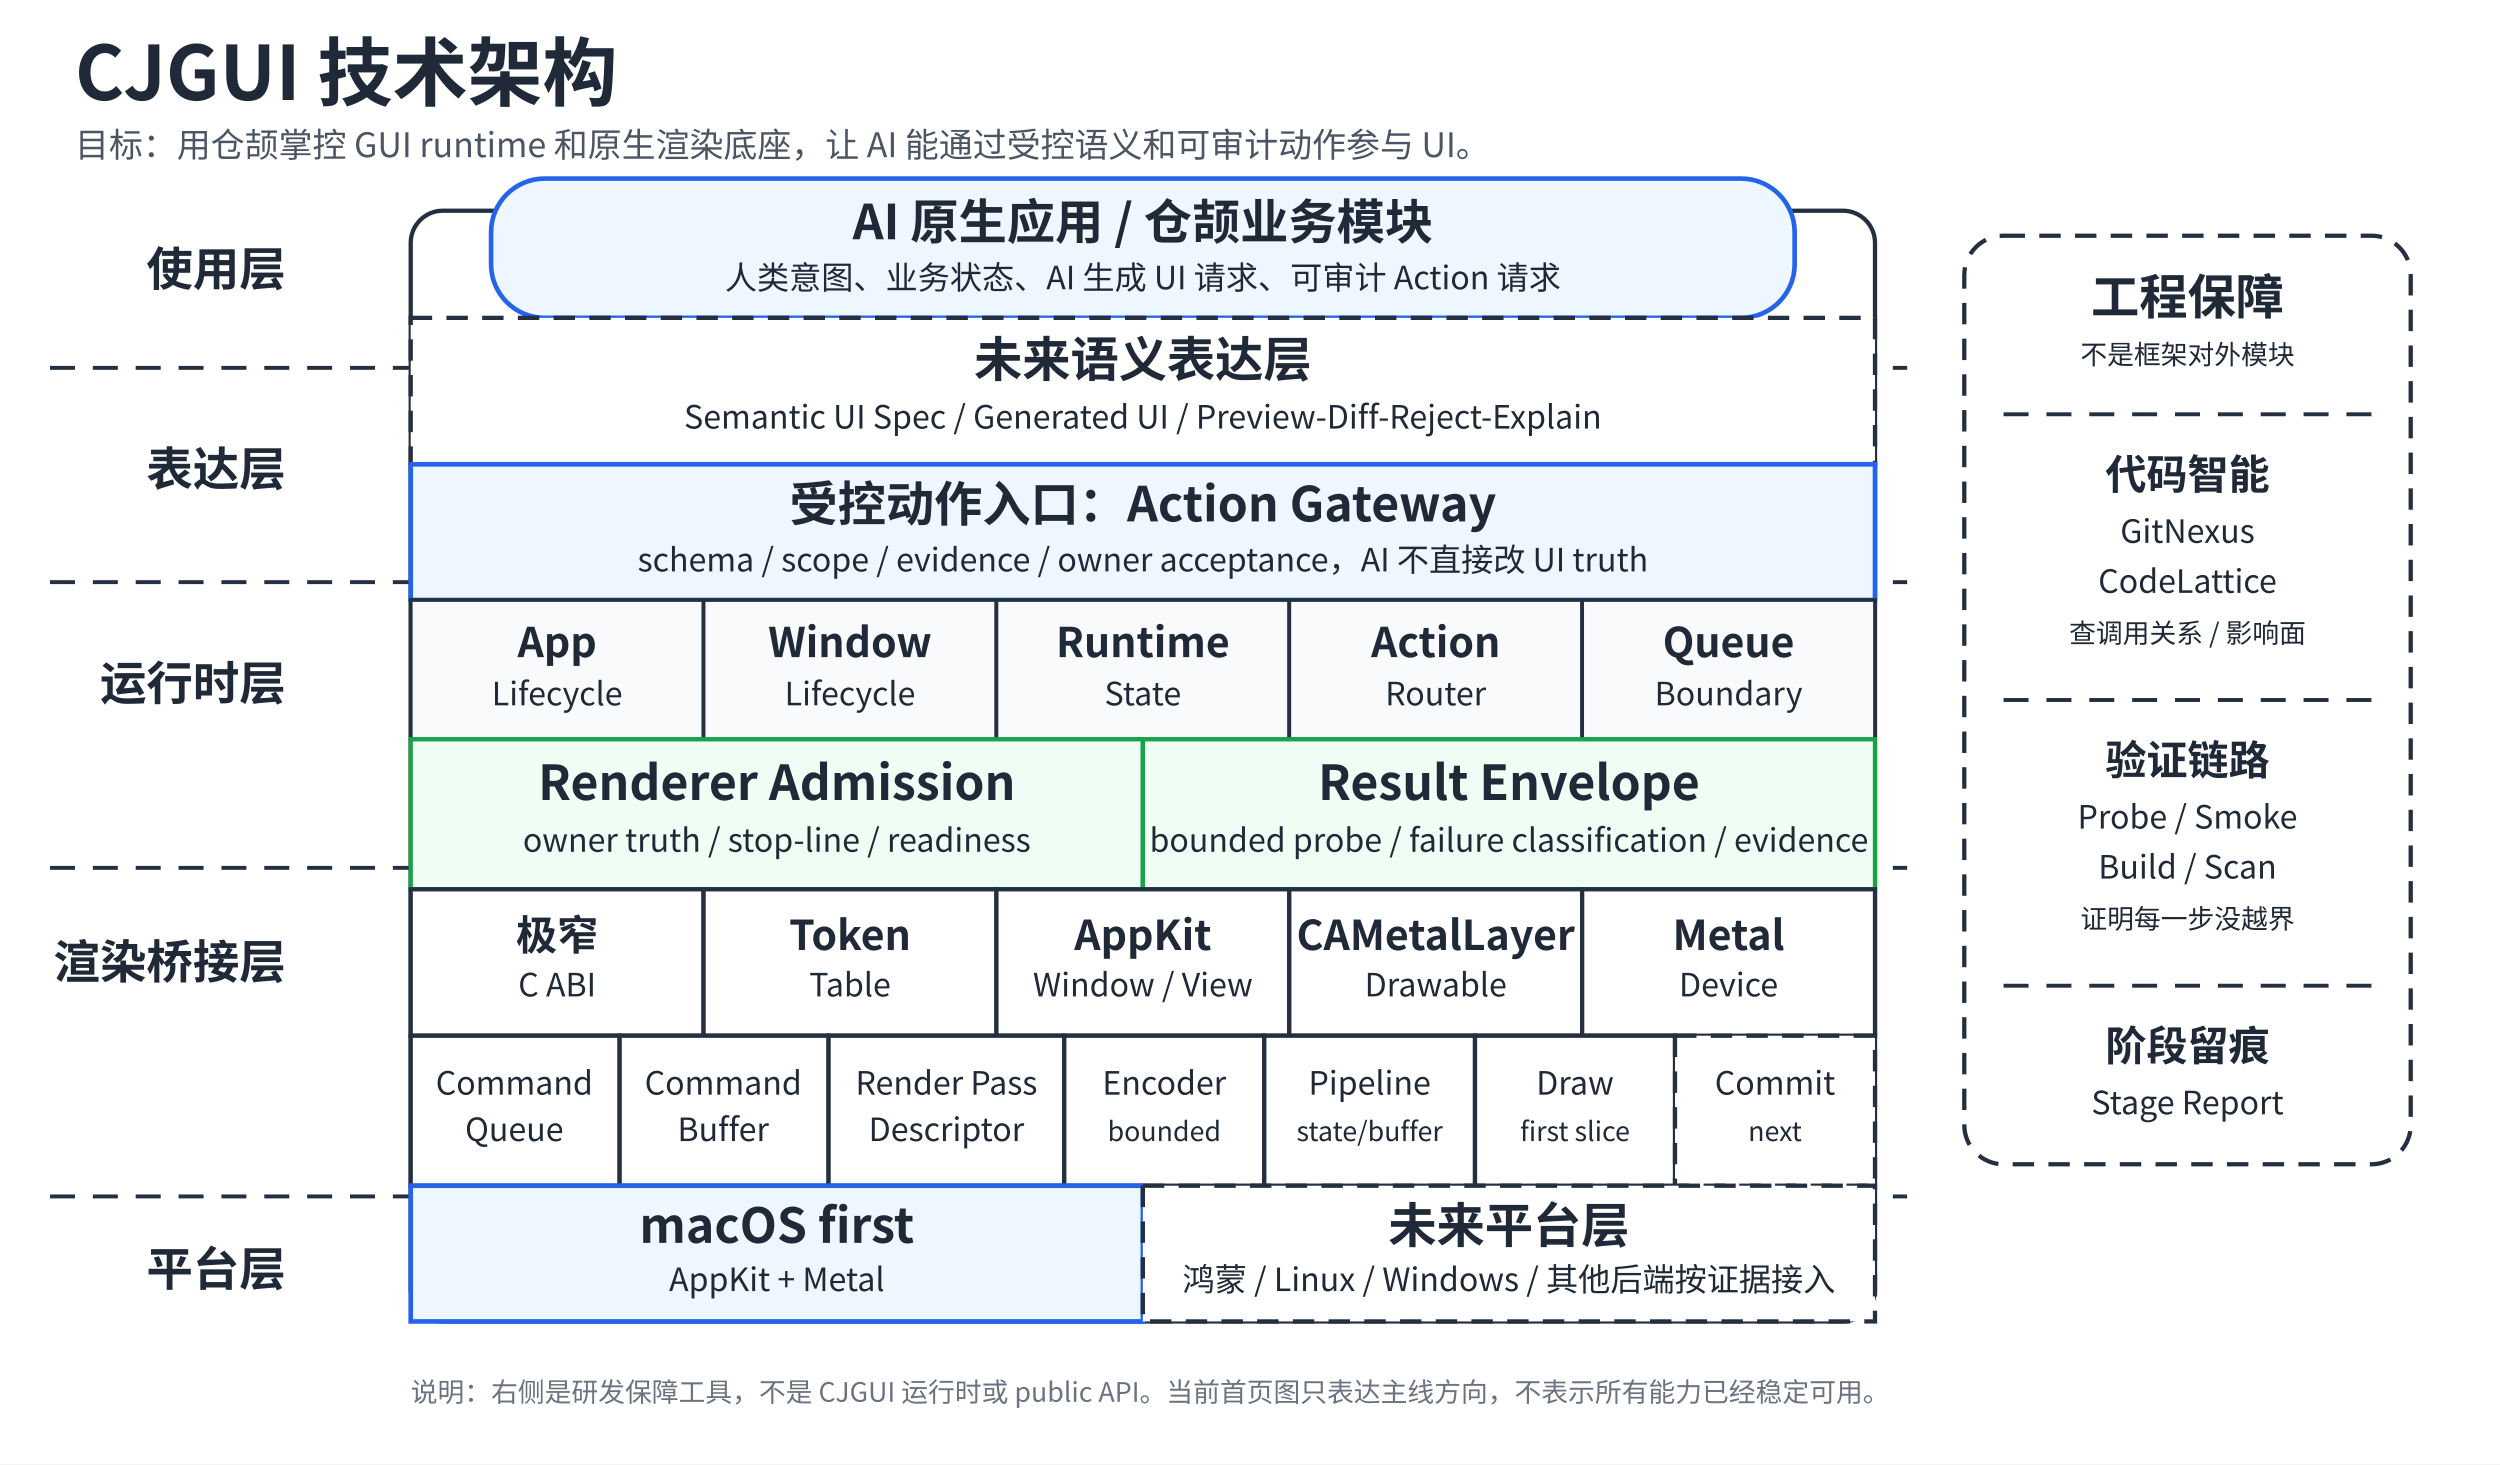
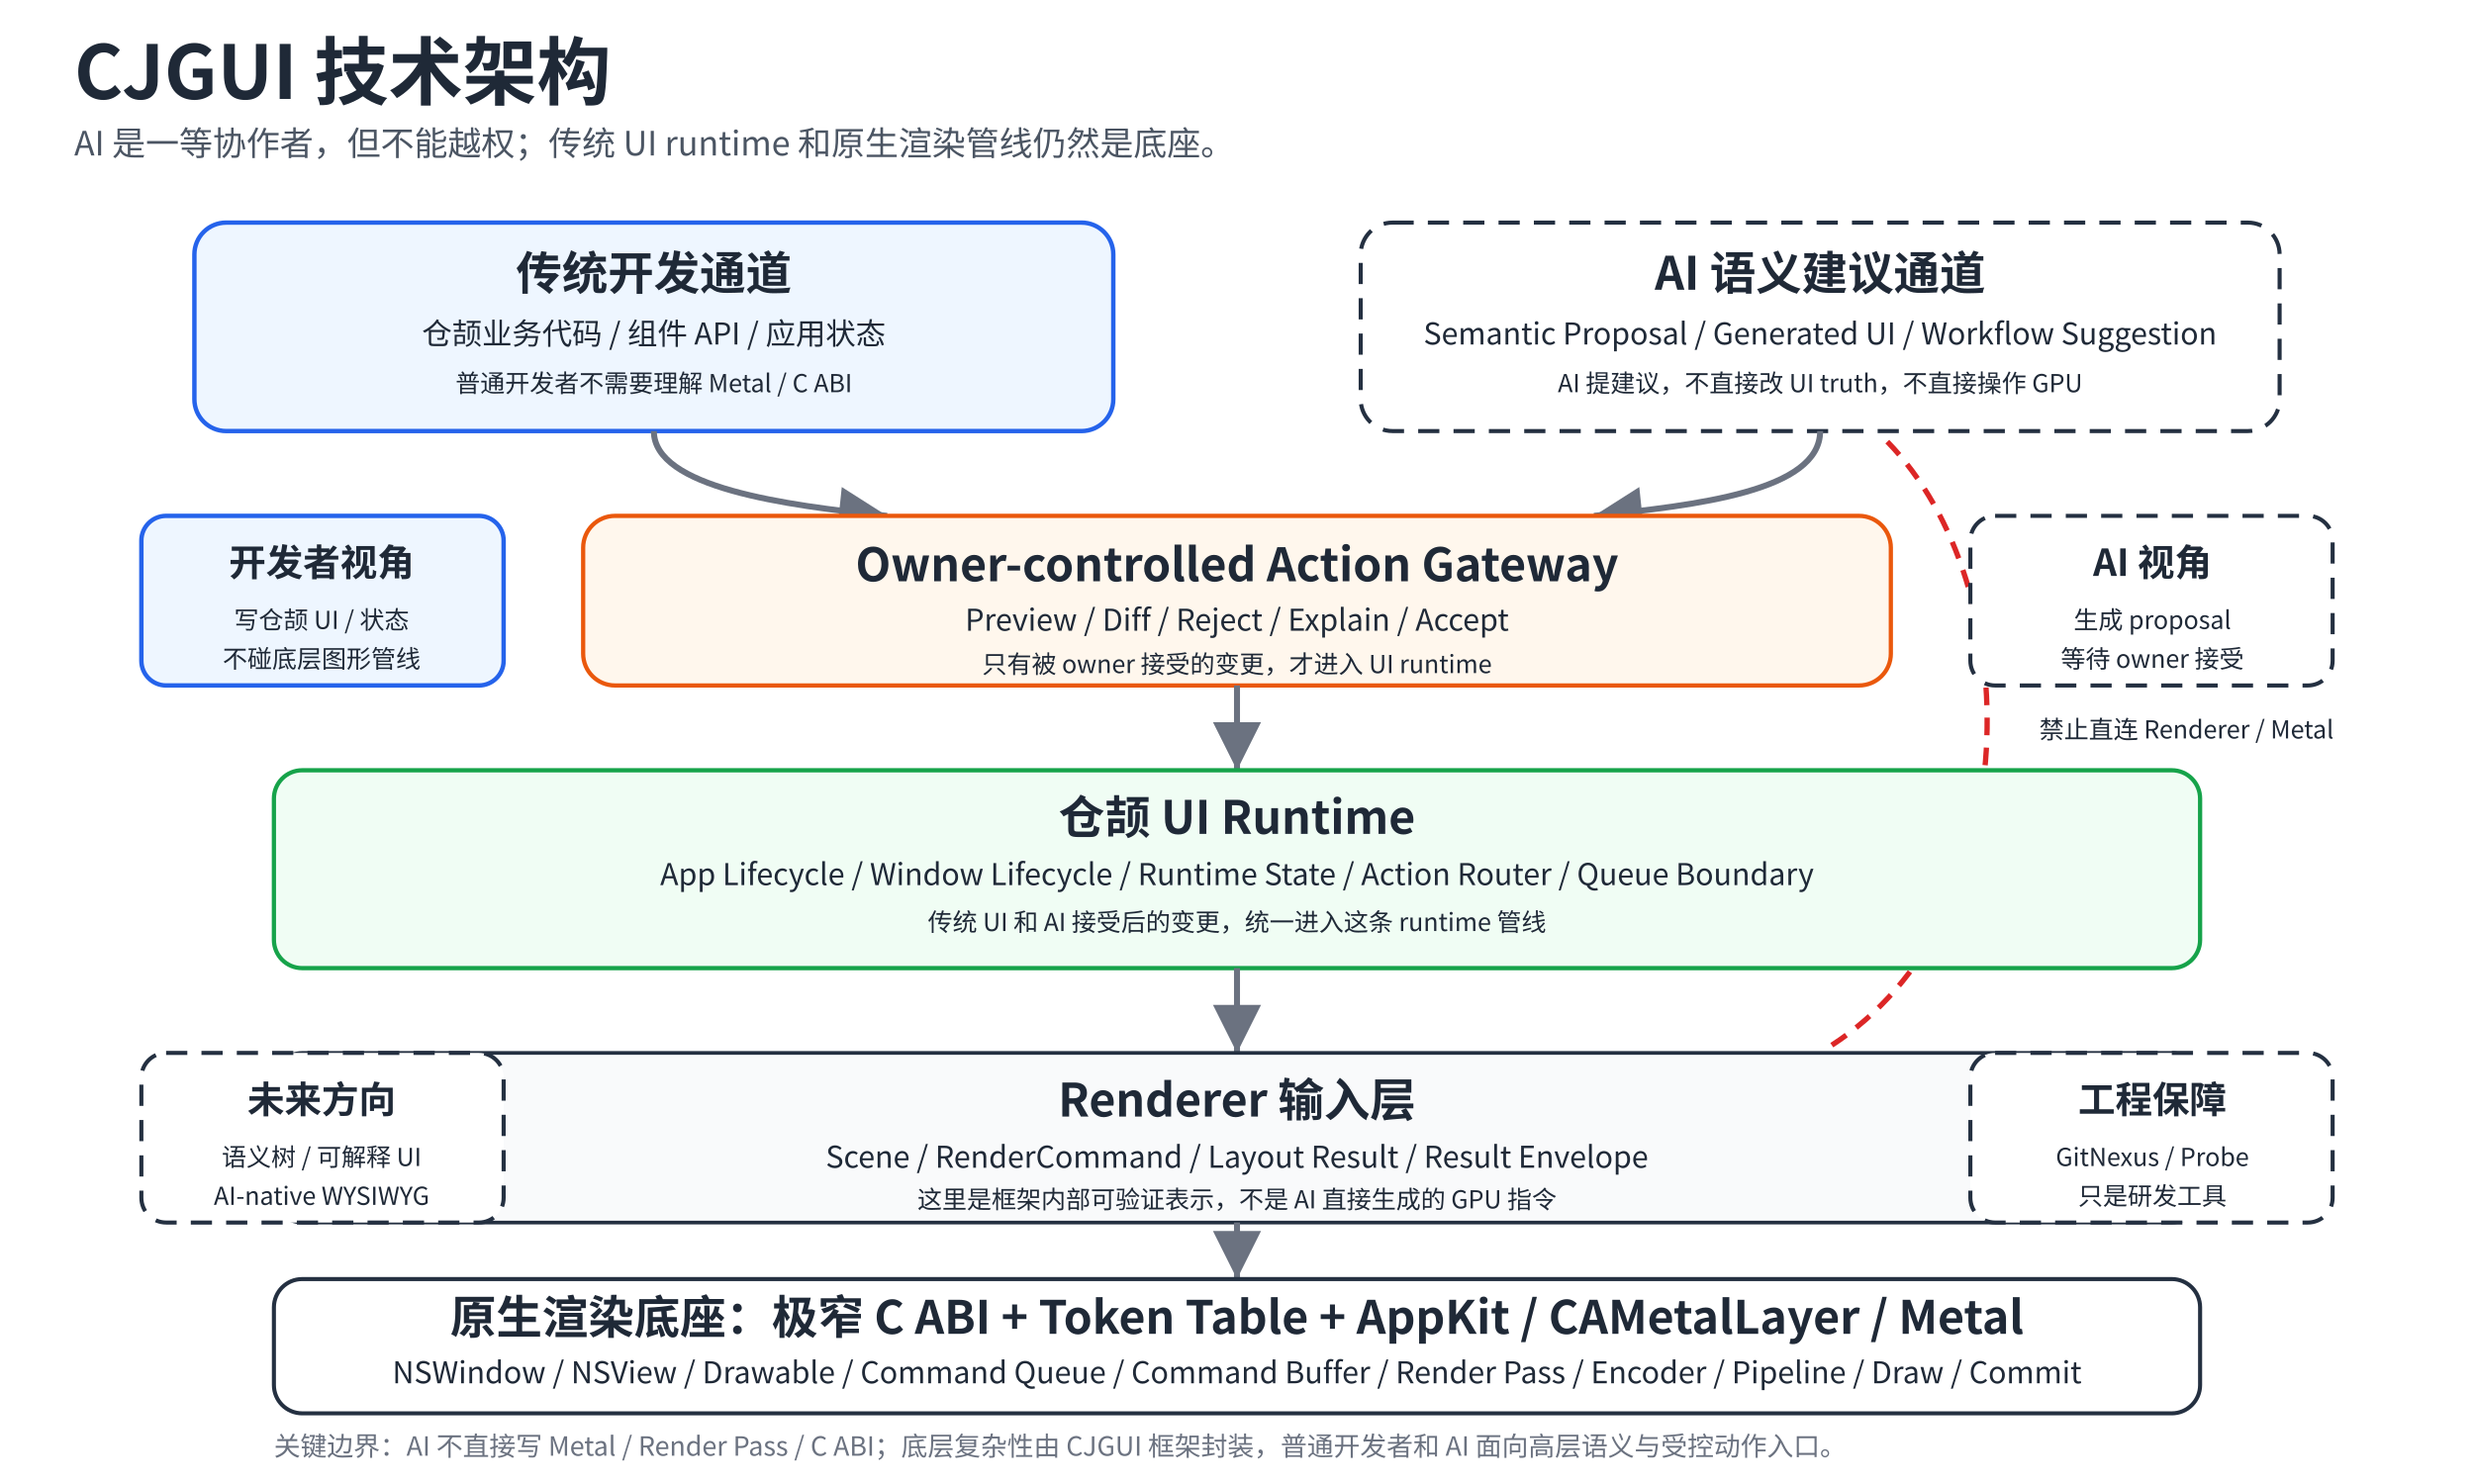
- <svg xmlns="http://www.w3.org/2000/svg" width="1400" height="820" viewBox="0 0 1400 820" role="img" aria-labelledby="title desc">
+ <svg xmlns="http://www.w3.org/2000/svg" width="1400" height="840" viewBox="0 0 1400 840" role="img" aria-labelledby="title desc">
  <defs>
    <style>
            text {
                font-family: "PingFang SC", "Noto Sans CJK SC", "Microsoft YaHei", Arial, sans-serif;
                fill: #1f2937;
            }
            .title { font-size: 42px; font-weight: 700; }
            .subtitle { font-size: 19px; font-weight: 500; fill: #4b5563; }
-             .layer { font-size: 26px; font-weight: 700; }
-             .h1 { font-size: 27px; font-weight: 700; }
-             .h2 { font-size: 23px; font-weight: 700; }
-             .body { font-size: 18px; font-weight: 500; }
-             .small { font-size: 15px; font-weight: 500; }
-             .solid { fill: #ffffff; stroke: #243041; stroke-width: 2.4; }
-             .blue { fill: #eef6ff; stroke: #2563eb; stroke-width: 2.6; }
+             .section { font-size: 26px; font-weight: 700; }
+             .h1 { font-size: 26px; font-weight: 700; }
+             .h2 { font-size: 21px; font-weight: 700; }
+             .body { font-size: 17px; font-weight: 500; }
+             .small { font-size: 14px; font-weight: 500; }
+             .note { font-size: 15px; font-weight: 500; fill: #6b7280; }
+             .solid { fill: #ffffff; stroke: #243041; stroke-width: 2.3; }
+             .blue { fill: #eef6ff; stroke: #2563eb; stroke-width: 2.5; }
            .green { fill: #f0fdf4; stroke: #16a34a; stroke-width: 2.4; }
+             .orange { fill: #fff7ed; stroke: #ea580c; stroke-width: 2.4; }
            .gray { fill: #f9fafb; stroke: #243041; stroke-width: 2.1; }
-             .future { fill: #ffffff; stroke: #243041; stroke-width: 2.4; stroke-dasharray: 12 8; }
-             .guard { fill: #fff7ed; stroke: #ea580c; stroke-width: 2.4; }
-             .line { stroke: #243041; stroke-width: 2.2; }
-             .dash-line { stroke: #243041; stroke-width: 2.2; stroke-dasharray: 14 10; }
-             .note { fill: #6b7280; font-size: 15px; font-weight: 500; }
+             .future { fill: #ffffff; stroke: #243041; stroke-width: 2.3; stroke-dasharray: 12 8; }
+             .dash { stroke: #243041; stroke-width: 2.2; stroke-dasharray: 14 10; }
+             .arrow { fill: none; stroke: #6b7280; stroke-width: 3.4; marker-end: url(#arrow); }
+             .blocked { fill: none; stroke: #dc2626; stroke-width: 3; stroke-dasharray: 10 7; }
        </style>
+     <marker id="arrow" markerWidth="12" markerHeight="12" refX="10" refY="6" orient="auto">
+       <path d="M2,2 L10,6 L2,10 Z" fill="#6b7280" />
+     </marker>
  </defs>
-   <rect width="1400" height="820" fill="#ffffff" />
+   <rect width="1400" height="840" fill="#ffffff" />
  <text x="42" y="56" class="title">CJGUI 技术架构</text>
-   <text x="42" y="88" class="subtitle">目标：用仓颉掌控 GUI runtime 和原生渲染底座，让 AI 能通过受控语义和可审计动作参与 UI。</text>
-   <text x="82" y="160" class="layer">使用层</text>
-   <text x="82" y="272" class="layer">表达层</text>
-   <text x="56" y="392" class="layer">运行时层</text>
-   <text x="30" y="548" class="layer">渲染桥接层</text>
-   <text x="82" y="720" class="layer">平台层</text>
-   <line x1="28" y1="206" x2="1068" y2="206" class="dash-line" />
-   <line x1="28" y1="326" x2="1068" y2="326" class="dash-line" />
-   <line x1="28" y1="486" x2="1068" y2="486" class="dash-line" />
-   <line x1="28" y1="670" x2="1068" y2="670" class="dash-line" />
-   <rect x="230" y="118" width="820" height="622" rx="18" class="solid" />
-   <rect x="275" y="100" width="730" height="78" rx="30" class="blue" />
-   <text x="640" y="134" text-anchor="middle" class="h1">AI 原生应用 / 仓颉业务模块</text>
-   <text x="640" y="162" text-anchor="middle" class="body">人类意图、业务状态、AI 生成 UI 请求、可审计 Action 请求</text>
-   <rect x="230" y="178" width="820" height="82" class="future" />
-   <text x="640" y="211" text-anchor="middle" class="h1">未来语义表达层</text>
-   <text x="640" y="240" text-anchor="middle" class="body">Semantic UI Spec / Generated UI / Preview-Diff-Reject-Explain</text>
-   <rect x="230" y="260" width="820" height="76" class="blue" />
-   <text x="640" y="292" text-anchor="middle" class="h1">受控动作入口：Action Gateway</text>
-   <text x="640" y="320" text-anchor="middle" class="body">schema / scope / evidence / owner acceptance，AI 不直接改 UI truth</text>
-   <rect x="230" y="336" width="164" height="78" class="gray" />
-   <text x="312" y="368" text-anchor="middle" class="h2">App</text>
-   <text x="312" y="395" text-anchor="middle" class="body">Lifecycle</text>
-   <rect x="394" y="336" width="164" height="78" class="gray" />
-   <text x="476" y="368" text-anchor="middle" class="h2">Window</text>
-   <text x="476" y="395" text-anchor="middle" class="body">Lifecycle</text>
-   <rect x="558" y="336" width="164" height="78" class="gray" />
-   <text x="640" y="368" text-anchor="middle" class="h2">Runtime</text>
-   <text x="640" y="395" text-anchor="middle" class="body">State</text>
-   <rect x="722" y="336" width="164" height="78" class="gray" />
-   <text x="804" y="368" text-anchor="middle" class="h2">Action</text>
-   <text x="804" y="395" text-anchor="middle" class="body">Router</text>
-   <rect x="886" y="336" width="164" height="78" class="gray" />
-   <text x="968" y="368" text-anchor="middle" class="h2">Queue</text>
-   <text x="968" y="395" text-anchor="middle" class="body">Boundary</text>
-   <rect x="230" y="414" width="410" height="84" class="green" />
-   <text x="435" y="448" text-anchor="middle" class="h1">Renderer Admission</text>
-   <text x="435" y="477" text-anchor="middle" class="body">owner truth / stop-line / readiness</text>
-   <rect x="640" y="414" width="410" height="84" class="green" />
-   <text x="845" y="448" text-anchor="middle" class="h1">Result Envelope</text>
-   <text x="845" y="477" text-anchor="middle" class="body">bounded probe / failure classification / evidence</text>
-   <rect x="230" y="498" width="164" height="82" class="solid" />
-   <text x="312" y="532" text-anchor="middle" class="h2">极窄</text>
-   <text x="312" y="558" text-anchor="middle" class="body">C ABI</text>
-   <rect x="394" y="498" width="164" height="82" class="solid" />
-   <text x="476" y="532" text-anchor="middle" class="h2">Token</text>
-   <text x="476" y="558" text-anchor="middle" class="body">Table</text>
-   <rect x="558" y="498" width="164" height="82" class="solid" />
-   <text x="640" y="532" text-anchor="middle" class="h2">AppKit</text>
-   <text x="640" y="558" text-anchor="middle" class="body">Window / View</text>
-   <rect x="722" y="498" width="164" height="82" class="solid" />
-   <text x="804" y="532" text-anchor="middle" class="h2">CAMetalLayer</text>
-   <text x="804" y="558" text-anchor="middle" class="body">Drawable</text>
-   <rect x="886" y="498" width="164" height="82" class="solid" />
-   <text x="968" y="532" text-anchor="middle" class="h2">Metal</text>
-   <text x="968" y="558" text-anchor="middle" class="body">Device</text>
-   <rect x="230" y="580" width="117" height="84" class="solid" />
-   <text x="288" y="613" text-anchor="middle" class="body">Command</text>
-   <text x="288" y="639" text-anchor="middle" class="body">Queue</text>
-   <rect x="347" y="580" width="117" height="84" class="solid" />
-   <text x="405" y="613" text-anchor="middle" class="body">Command</text>
-   <text x="405" y="639" text-anchor="middle" class="body">Buffer</text>
-   <rect x="464" y="580" width="132" height="84" class="solid" />
-   <text x="530" y="613" text-anchor="middle" class="body">Render Pass</text>
-   <text x="530" y="639" text-anchor="middle" class="body">Descriptor</text>
-   <rect x="596" y="580" width="112" height="84" class="solid" />
-   <text x="652" y="613" text-anchor="middle" class="body">Encoder</text>
-   <text x="652" y="639" text-anchor="middle" class="small">bounded</text>
-   <rect x="708" y="580" width="118" height="84" class="solid" />
-   <text x="767" y="613" text-anchor="middle" class="body">Pipeline</text>
-   <text x="767" y="639" text-anchor="middle" class="small">state/buffer</text>
-   <rect x="826" y="580" width="112" height="84" class="solid" />
-   <text x="882" y="613" text-anchor="middle" class="body">Draw</text>
-   <text x="882" y="639" text-anchor="middle" class="small">first slice</text>
-   <rect x="938" y="580" width="112" height="84" class="future" />
-   <text x="994" y="613" text-anchor="middle" class="body">Commit</text>
-   <text x="994" y="639" text-anchor="middle" class="small">next</text>
-   <rect x="230" y="664" width="410" height="76" class="blue" />
-   <text x="435" y="696" text-anchor="middle" class="h1">macOS first</text>
-   <text x="435" y="723" text-anchor="middle" class="body">AppKit + Metal</text>
-   <rect x="640" y="664" width="410" height="76" class="future" />
-   <text x="845" y="696" text-anchor="middle" class="h1">未来平台层</text>
-   <text x="845" y="723" text-anchor="middle" class="body">鸿蒙 / Linux / Windows / 其他后端按证据接入</text>
-   <rect x="1100" y="132" width="250" height="520" rx="22" class="future" />
-   <text x="1225" y="176" text-anchor="middle" class="h1">工程保障</text>
-   <text x="1225" y="204" text-anchor="middle" class="small">不是框架对外模块</text>
-   <line x1="1122" y1="232" x2="1328" y2="232" class="dash-line" />
-   <text x="1225" y="274" text-anchor="middle" class="h2">代码智能</text>
-   <text x="1225" y="304" text-anchor="middle" class="body">GitNexus</text>
-   <text x="1225" y="332" text-anchor="middle" class="body">CodeLattice</text>
-   <text x="1225" y="360" text-anchor="middle" class="small">查调用关系 / 影响面</text>
-   <line x1="1122" y1="392" x2="1328" y2="392" class="dash-line" />
-   <text x="1225" y="434" text-anchor="middle" class="h2">验证链路</text>
-   <text x="1225" y="464" text-anchor="middle" class="body">Probe / Smoke</text>
-   <text x="1225" y="492" text-anchor="middle" class="body">Build / Scan</text>
-   <text x="1225" y="520" text-anchor="middle" class="small">证明每一步没越界</text>
-   <line x1="1122" y1="552" x2="1328" y2="552" class="dash-line" />
-   <text x="1225" y="594" text-anchor="middle" class="h2">阶段留痕</text>
-   <text x="1225" y="624" text-anchor="middle" class="body">Stage Report</text>
-   <text x="230" y="785" class="note">说明：右侧是研发保障工具，不是 CJGUI 运行时或 public API。当前首页图只表达主线方向，不表示所有能力已经稳定可用。</text>
+   <text x="42" y="88" class="subtitle">AI 是一等协作者，但不能越权；传统 UI runtime 和原生渲染管线仍然是底座。</text>
+   <rect x="110" y="126" width="520" height="118" rx="18" class="blue" />
+   <text x="370" y="164" text-anchor="middle" class="h1">传统开发通道</text>
+   <text x="370" y="195" text-anchor="middle" class="body">仓颉业务代码 / 组件 API / 应用状态</text>
+   <text x="370" y="222" text-anchor="middle" class="small">普通开发者不需要理解 Metal / C ABI</text>
+   <rect x="770" y="126" width="520" height="118" rx="18" class="future" />
+   <text x="1030" y="164" text-anchor="middle" class="h1">AI 语义建议通道</text>
+   <text x="1030" y="195" text-anchor="middle" class="body">Semantic Proposal / Generated UI / Workflow Suggestion</text>
+   <text x="1030" y="222" text-anchor="middle" class="small">AI 提建议，不直接改 UI truth，不直接操作 GPU</text>
+   <path d="M1030 244 C1030 278 960 286 902 292" class="arrow" />
+   <path d="M1068 250 C1148 332 1148 520 1036 592" class="blocked" />
+   <text x="1154" y="418" class="small" fill="#dc2626">禁止直连 Renderer / Metal</text>
+   <path d="M370 244 C370 276 444 286 502 292" class="arrow" />
+   <rect x="330" y="292" width="740" height="96" rx="18" class="orange" />
+   <text x="700" y="329" text-anchor="middle" class="h1">Owner-controlled Action Gateway</text>
+   <text x="700" y="357" text-anchor="middle" class="body">Preview / Diff / Reject / Explain / Accept</text>
+   <text x="700" y="381" text-anchor="middle" class="small">只有被 owner 接受的变更，才进入 UI runtime</text>
+   <path d="M700 388 L700 436" class="arrow" />
+   <rect x="155" y="436" width="1090" height="112" rx="16" class="green" />
+   <text x="700" y="472" text-anchor="middle" class="h1">仓颉 UI Runtime</text>
+   <text x="700" y="501" text-anchor="middle" class="body">App Lifecycle / Window Lifecycle / Runtime State / Action Router / Queue Boundary</text>
+   <text x="700" y="527" text-anchor="middle" class="small">传统 UI 和 AI 接受后的变更，统一进入这条 runtime 管线</text>
+   <path d="M700 548 L700 596" class="arrow" />
+   <rect x="155" y="596" width="1090" height="96" rx="16" class="gray" />
+   <text x="700" y="632" text-anchor="middle" class="h1">Renderer 输入层</text>
+   <text x="700" y="661" text-anchor="middle" class="body">Scene / RenderCommand / Layout Result / Result Envelope</text>
+   <text x="700" y="684" text-anchor="middle" class="small">这里是框架内部可验证表示，不是 AI 直接生成的 GPU 指令</text>
+   <path d="M700 692 L700 724" class="arrow" />
+   <rect x="155" y="724" width="1090" height="76" rx="16" class="solid" />
+   <text x="700" y="755" text-anchor="middle" class="h1">原生渲染底座：极窄 C ABI + Token Table + AppKit / CAMetalLayer / Metal</text>
+   <text x="700" y="783" text-anchor="middle" class="body">NSWindow / NSView / Drawable / Command Queue / Command Buffer / Render Pass / Encoder / Pipeline / Draw / Commit</text>
+   <rect x="80" y="292" width="205" height="96" rx="14" class="blue" />
+   <text x="182" y="326" text-anchor="middle" class="h2">开发者视角</text>
+   <text x="182" y="356" text-anchor="middle" class="small">写仓颉 UI / 状态</text>
+   <text x="182" y="378" text-anchor="middle" class="small">不碰底层图形管线</text>
+   <rect x="1115" y="292" width="205" height="96" rx="14" class="future" />
+   <text x="1218" y="326" text-anchor="middle" class="h2">AI 视角</text>
+   <text x="1218" y="356" text-anchor="middle" class="small">生成 proposal</text>
+   <text x="1218" y="378" text-anchor="middle" class="small">等待 owner 接受</text>
+   <rect x="80" y="596" width="205" height="96" rx="14" class="future" />
+   <text x="182" y="630" text-anchor="middle" class="h2">未来方向</text>
+   <text x="182" y="660" text-anchor="middle" class="small">语义树 / 可解释 UI</text>
+   <text x="182" y="682" text-anchor="middle" class="small">AI-native WYSIWYG</text>
+   <rect x="1115" y="596" width="205" height="96" rx="14" class="future" />
+   <text x="1218" y="630" text-anchor="middle" class="h2">工程保障</text>
+   <text x="1218" y="660" text-anchor="middle" class="small">GitNexus / Probe</text>
+   <text x="1218" y="682" text-anchor="middle" class="small">只是研发工具</text>
+   <text x="155" y="824" class="note">关键边界：AI 不直接写 Metal / Render Pass / C ABI；底层复杂性由 CJGUI 框架封装，普通开发者和 AI 面向高层语义与受控动作入口。</text>
</svg>
